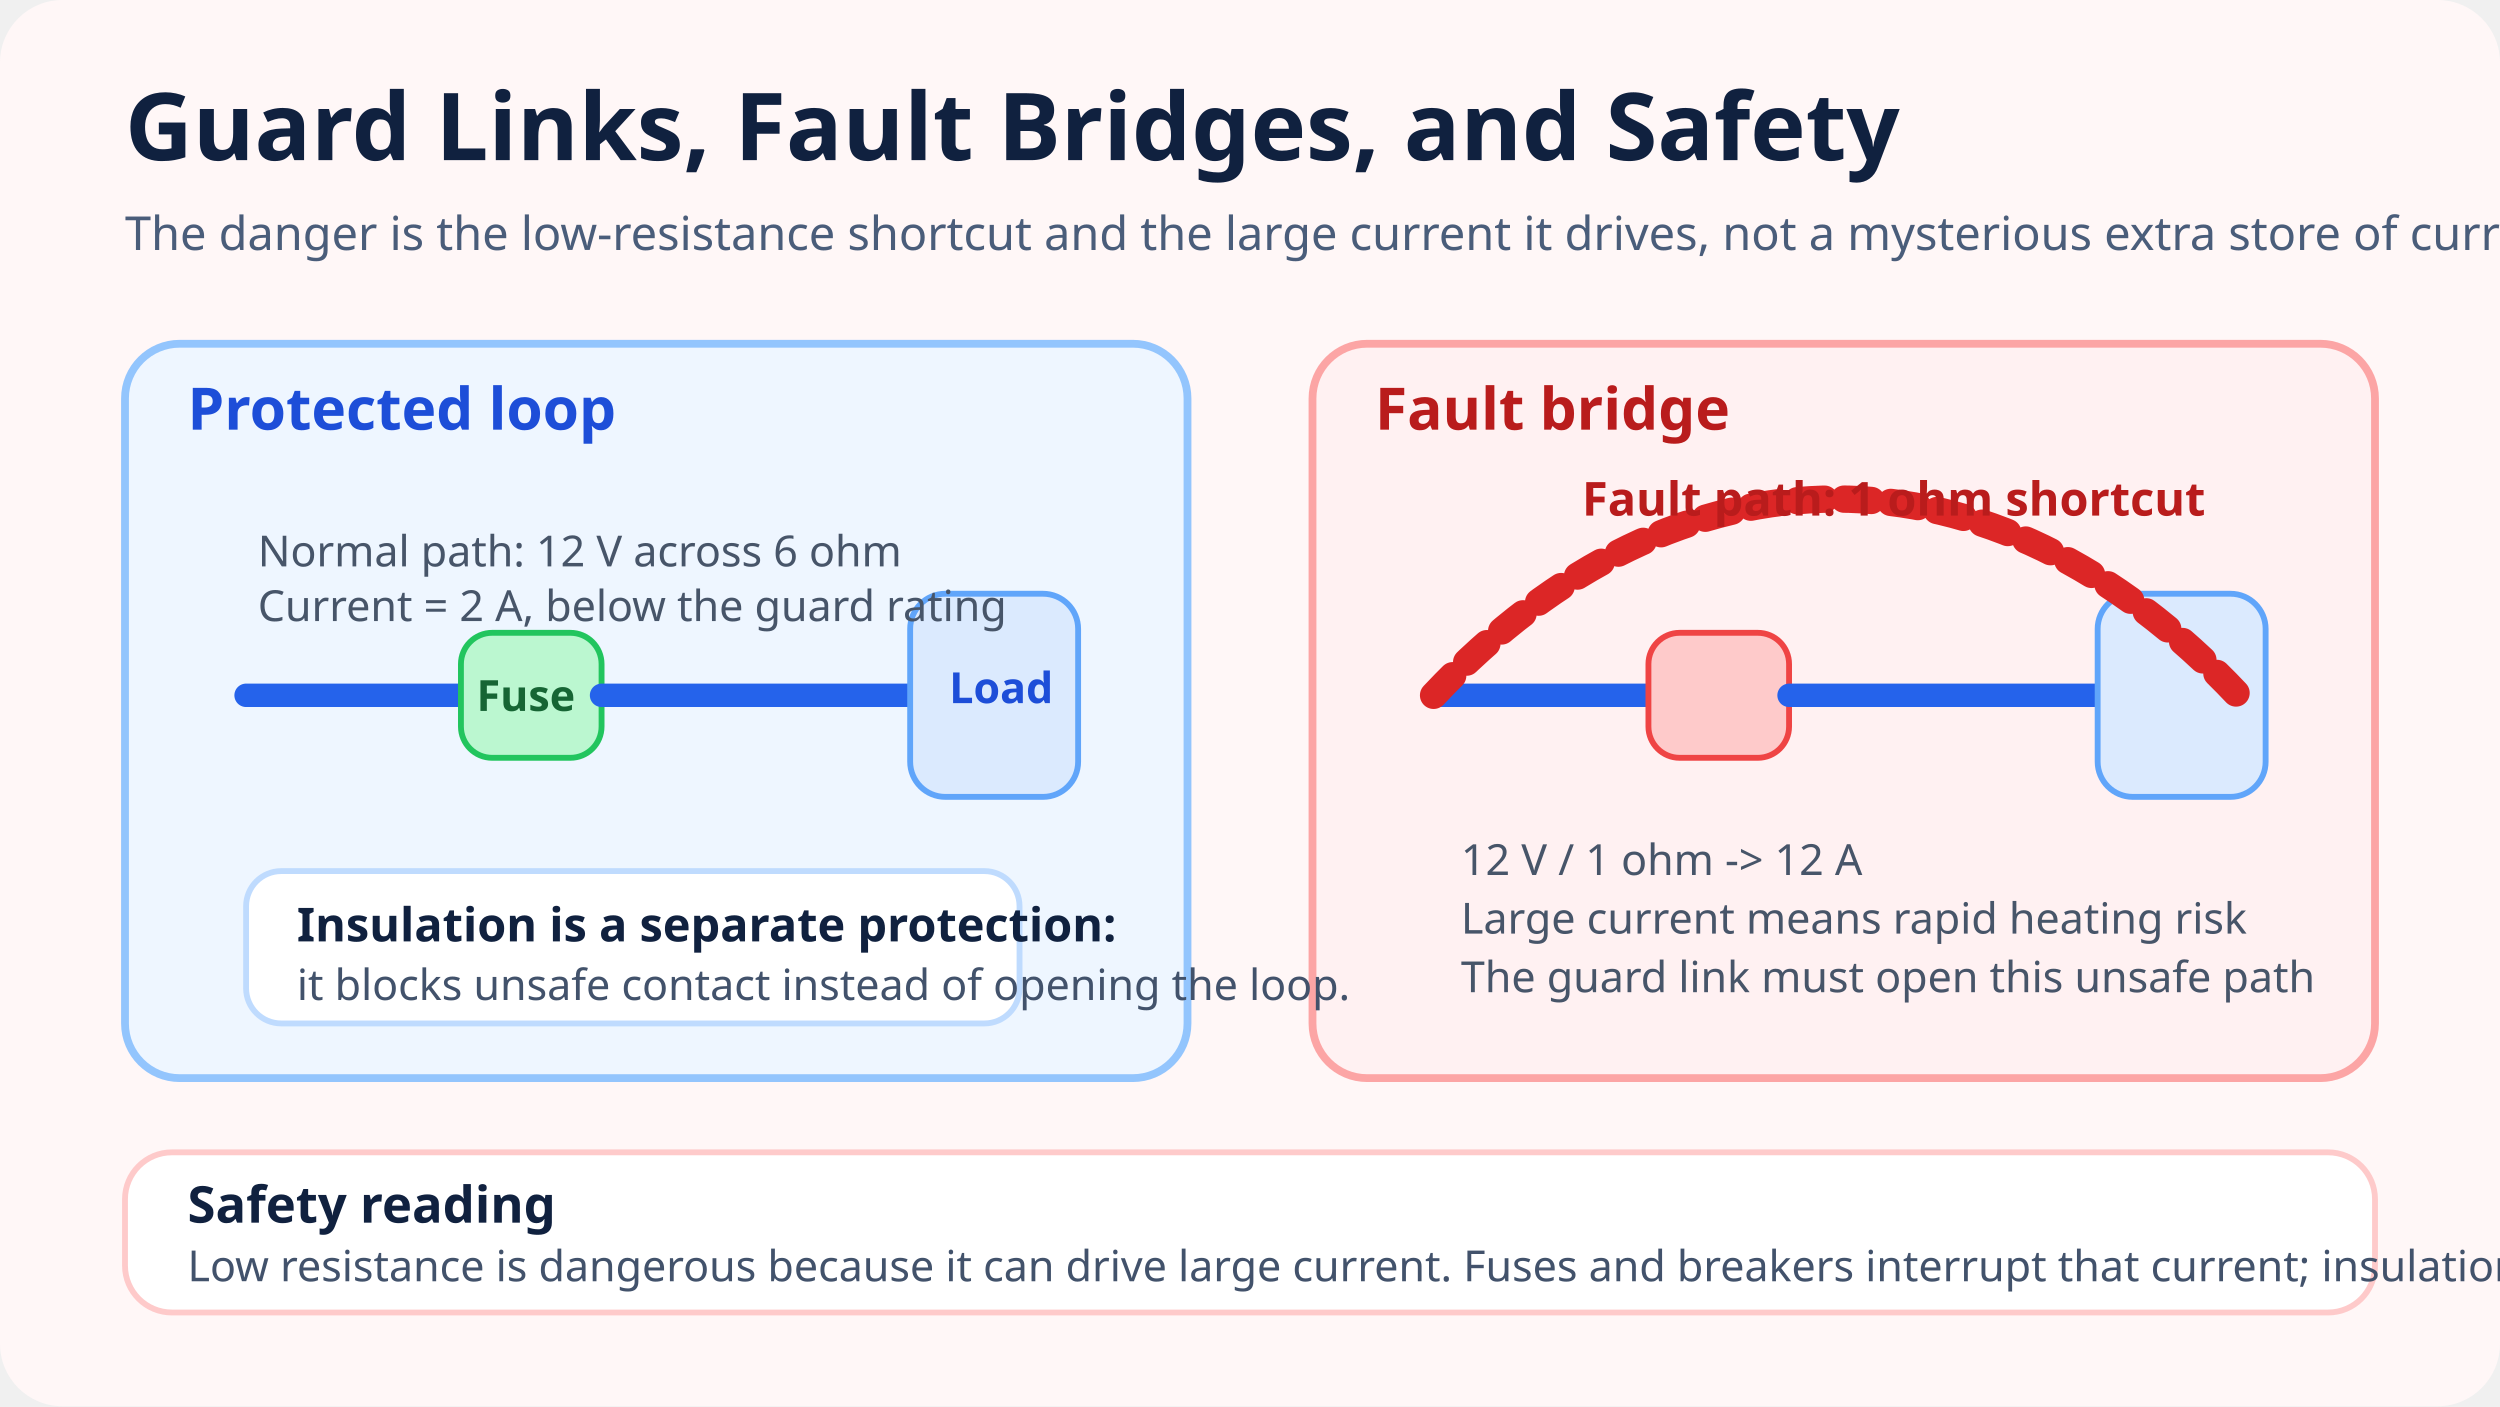
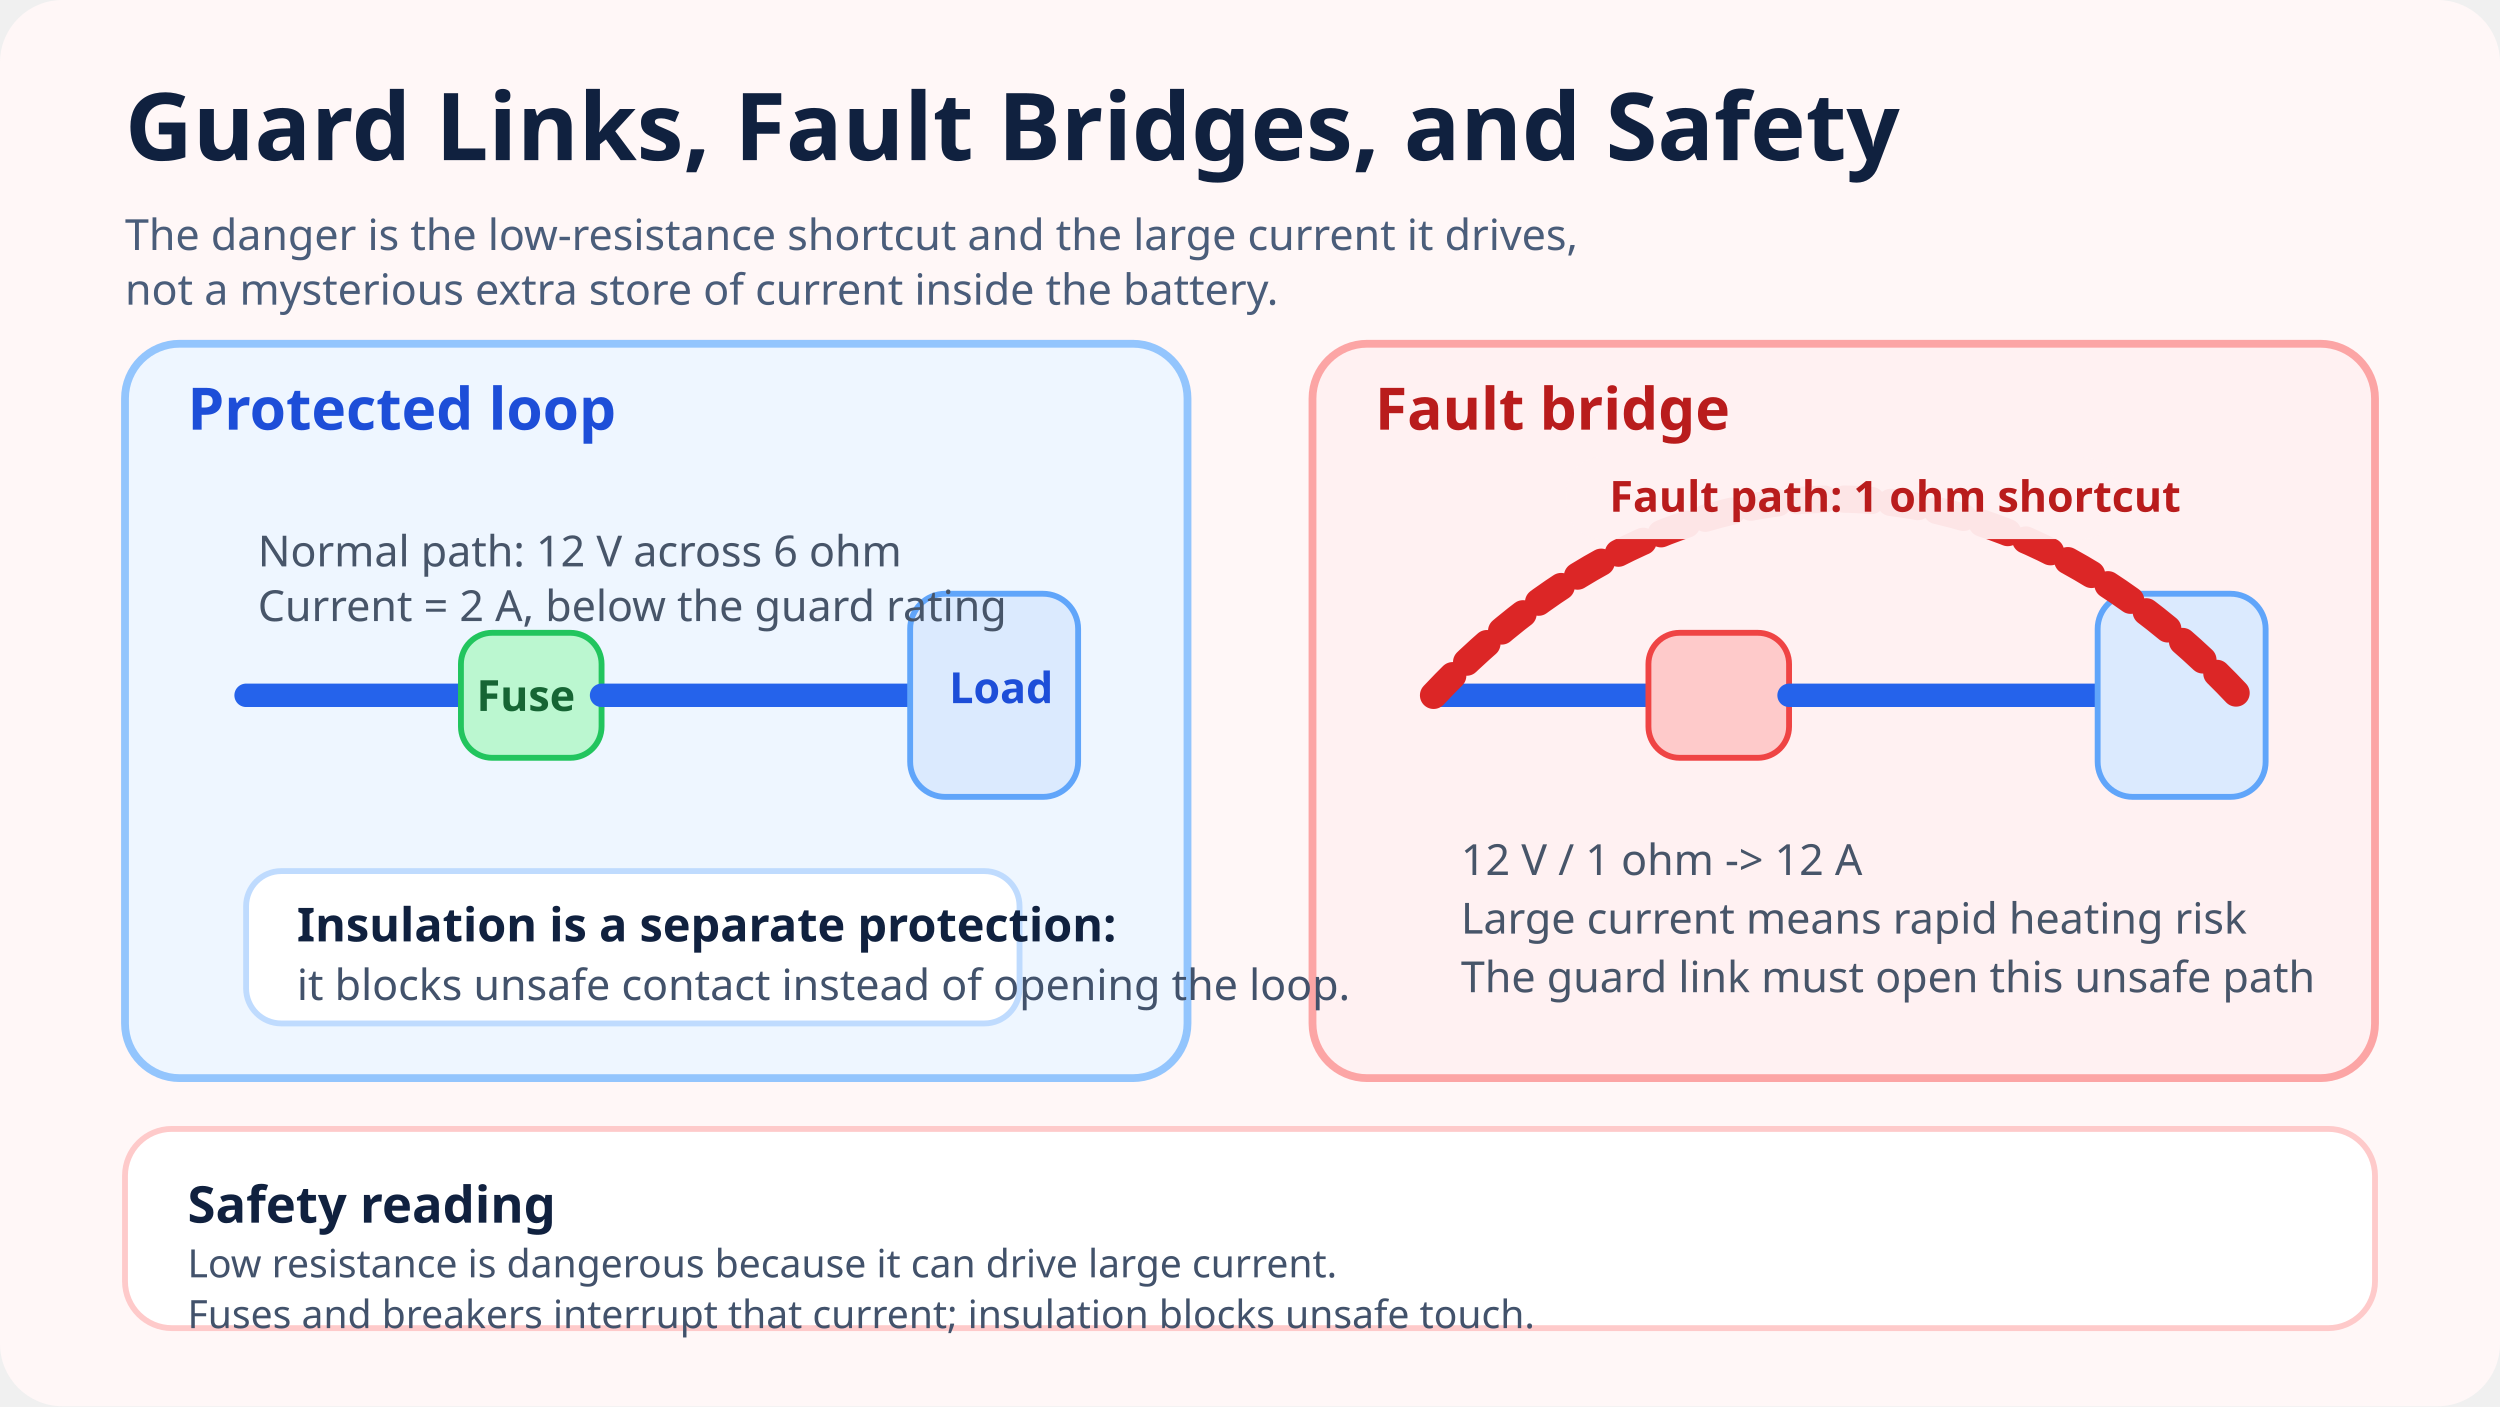
<svg xmlns="http://www.w3.org/2000/svg" viewBox="0 0 1280 720">
  <rect width="1280" height="720" rx="32" fill="#fff7f7" />
  <text x="64" y="82" fill="#10213f" font-family="Trebuchet MS, Verdana, sans-serif" font-size="48" font-weight="700">Guard Links, Fault Bridges, and Safety</text>
-   <text x="64" y="128" fill="#4a5d7a" font-family="Trebuchet MS, Verdana, sans-serif" font-size="24">The danger is the low-resistance shortcut and the large current it drives, not a mysterious extra store of current inside the battery.</text>
+   <text x="64" y="128" fill="#4a5d7a" font-family="Trebuchet MS, Verdana, sans-serif" font-size="22">
+     <tspan x="64" dy="0">The danger is the low-resistance shortcut and the large current it drives,</tspan>
+     <tspan x="64" dy="28">not a mysterious extra store of current inside the battery.</tspan>
+   </text>
  <rect x="64" y="176" width="544" height="376" rx="28" fill="#eef6ff" stroke="#93c5fd" stroke-width="4" />
  <rect x="672" y="176" width="544" height="376" rx="28" fill="#fff1f2" stroke="#fca5a5" stroke-width="4" />
  <text x="96" y="220" fill="#1d4ed8" font-family="Trebuchet MS, Verdana, sans-serif" font-size="30" font-weight="700">Protected loop</text>
  <path d="M126 356H236" stroke="#2563eb" stroke-width="12" stroke-linecap="round" />
  <rect x="236" y="324" width="72" height="64" rx="16" fill="#bbf7d0" stroke="#22c55e" stroke-width="3" />
  <path d="M308 356H466" stroke="#2563eb" stroke-width="12" stroke-linecap="round" />
  <rect x="466" y="304" width="86" height="104" rx="18" fill="#dbeafe" stroke="#60a5fa" stroke-width="3" />
  <text x="244" y="364" fill="#166534" font-family="Trebuchet MS, Verdana, sans-serif" font-size="22" font-weight="700">Fuse</text>
  <text x="486" y="360" fill="#1d4ed8" font-family="Trebuchet MS, Verdana, sans-serif" font-size="22" font-weight="700">Load</text>
  <text x="132" y="290" fill="#475569" font-family="Trebuchet MS, Verdana, sans-serif" font-size="22">Normal path: 12 V across 6 ohm</text>
  <text x="132" y="318" fill="#475569" font-family="Trebuchet MS, Verdana, sans-serif" font-size="22">Current = 2 A, below the guard rating</text>
  <rect x="126" y="446" width="396" height="78" rx="18" fill="#ffffff" stroke="#bfdbfe" stroke-width="3" />
  <text x="152" y="482" fill="#10213f" font-family="Trebuchet MS, Verdana, sans-serif" font-size="24" font-weight="700">Insulation is a separate protection:</text>
  <text x="152" y="512" fill="#42526b" font-family="Trebuchet MS, Verdana, sans-serif" font-size="22">it blocks unsafe contact instead of opening the loop.</text>
  <text x="704" y="220" fill="#b91c1c" font-family="Trebuchet MS, Verdana, sans-serif" font-size="30" font-weight="700">Fault bridge</text>
  <path d="M734 356H844" stroke="#2563eb" stroke-width="12" stroke-linecap="round" />
  <rect x="844" y="324" width="72" height="64" rx="16" fill="#fecaca" stroke="#ef4444" stroke-width="3" />
  <path d="M916 356H1074" stroke="#2563eb" stroke-width="12" stroke-linecap="round" />
  <rect x="1074" y="304" width="86" height="104" rx="18" fill="#dbeafe" stroke="#60a5fa" stroke-width="3" />
  <path d="M734 356C860 222 1020 222 1146 356" stroke="#dc2626" stroke-width="14" stroke-dasharray="14 10" fill="none" stroke-linecap="round" />
-   <text x="810" y="264" fill="#b91c1c" font-family="Trebuchet MS, Verdana, sans-serif" font-size="24" font-weight="700">Fault path: 1 ohm shortcut</text>
+   <rect x="802" y="234" width="282" height="42" rx="18" fill="#fff1f2" opacity="0.94" />
+   <text x="824" y="262" fill="#b91c1c" font-family="Trebuchet MS, Verdana, sans-serif" font-size="22" font-weight="700">Fault path: 1 ohm shortcut</text>
  <text x="748" y="448" fill="#475569" font-family="Trebuchet MS, Verdana, sans-serif" font-size="22">12 V / 1 ohm -&gt; 12 A</text>
  <text x="748" y="478" fill="#475569" font-family="Trebuchet MS, Verdana, sans-serif" font-size="22">Large current means rapid heating risk</text>
  <text x="748" y="508" fill="#475569" font-family="Trebuchet MS, Verdana, sans-serif" font-size="22">The guard link must open this unsafe path</text>
-   <rect x="64" y="590" width="1152" height="82" rx="24" fill="#ffffff" stroke="#fecaca" stroke-width="3" />
+   <rect x="64" y="578" width="1152" height="102" rx="24" fill="#ffffff" stroke="#fecaca" stroke-width="3" />
  <text x="96" y="626" fill="#10213f" font-family="Trebuchet MS, Verdana, sans-serif" font-size="26" font-weight="700">Safety reading</text>
-   <text x="96" y="656" fill="#42526b" font-family="Trebuchet MS, Verdana, sans-serif" font-size="22">Low resistance is dangerous because it can drive large current. Fuses and breakers interrupt that current; insulation prevents unsafe touch.</text>
+   <text x="96" y="654" fill="#42526b" font-family="Trebuchet MS, Verdana, sans-serif" font-size="20">
+     <tspan x="96" dy="0">Low resistance is dangerous because it can drive large current.</tspan>
+     <tspan x="96" dy="26">Fuses and breakers interrupt that current; insulation blocks unsafe touch.</tspan>
+   </text>
</svg>
